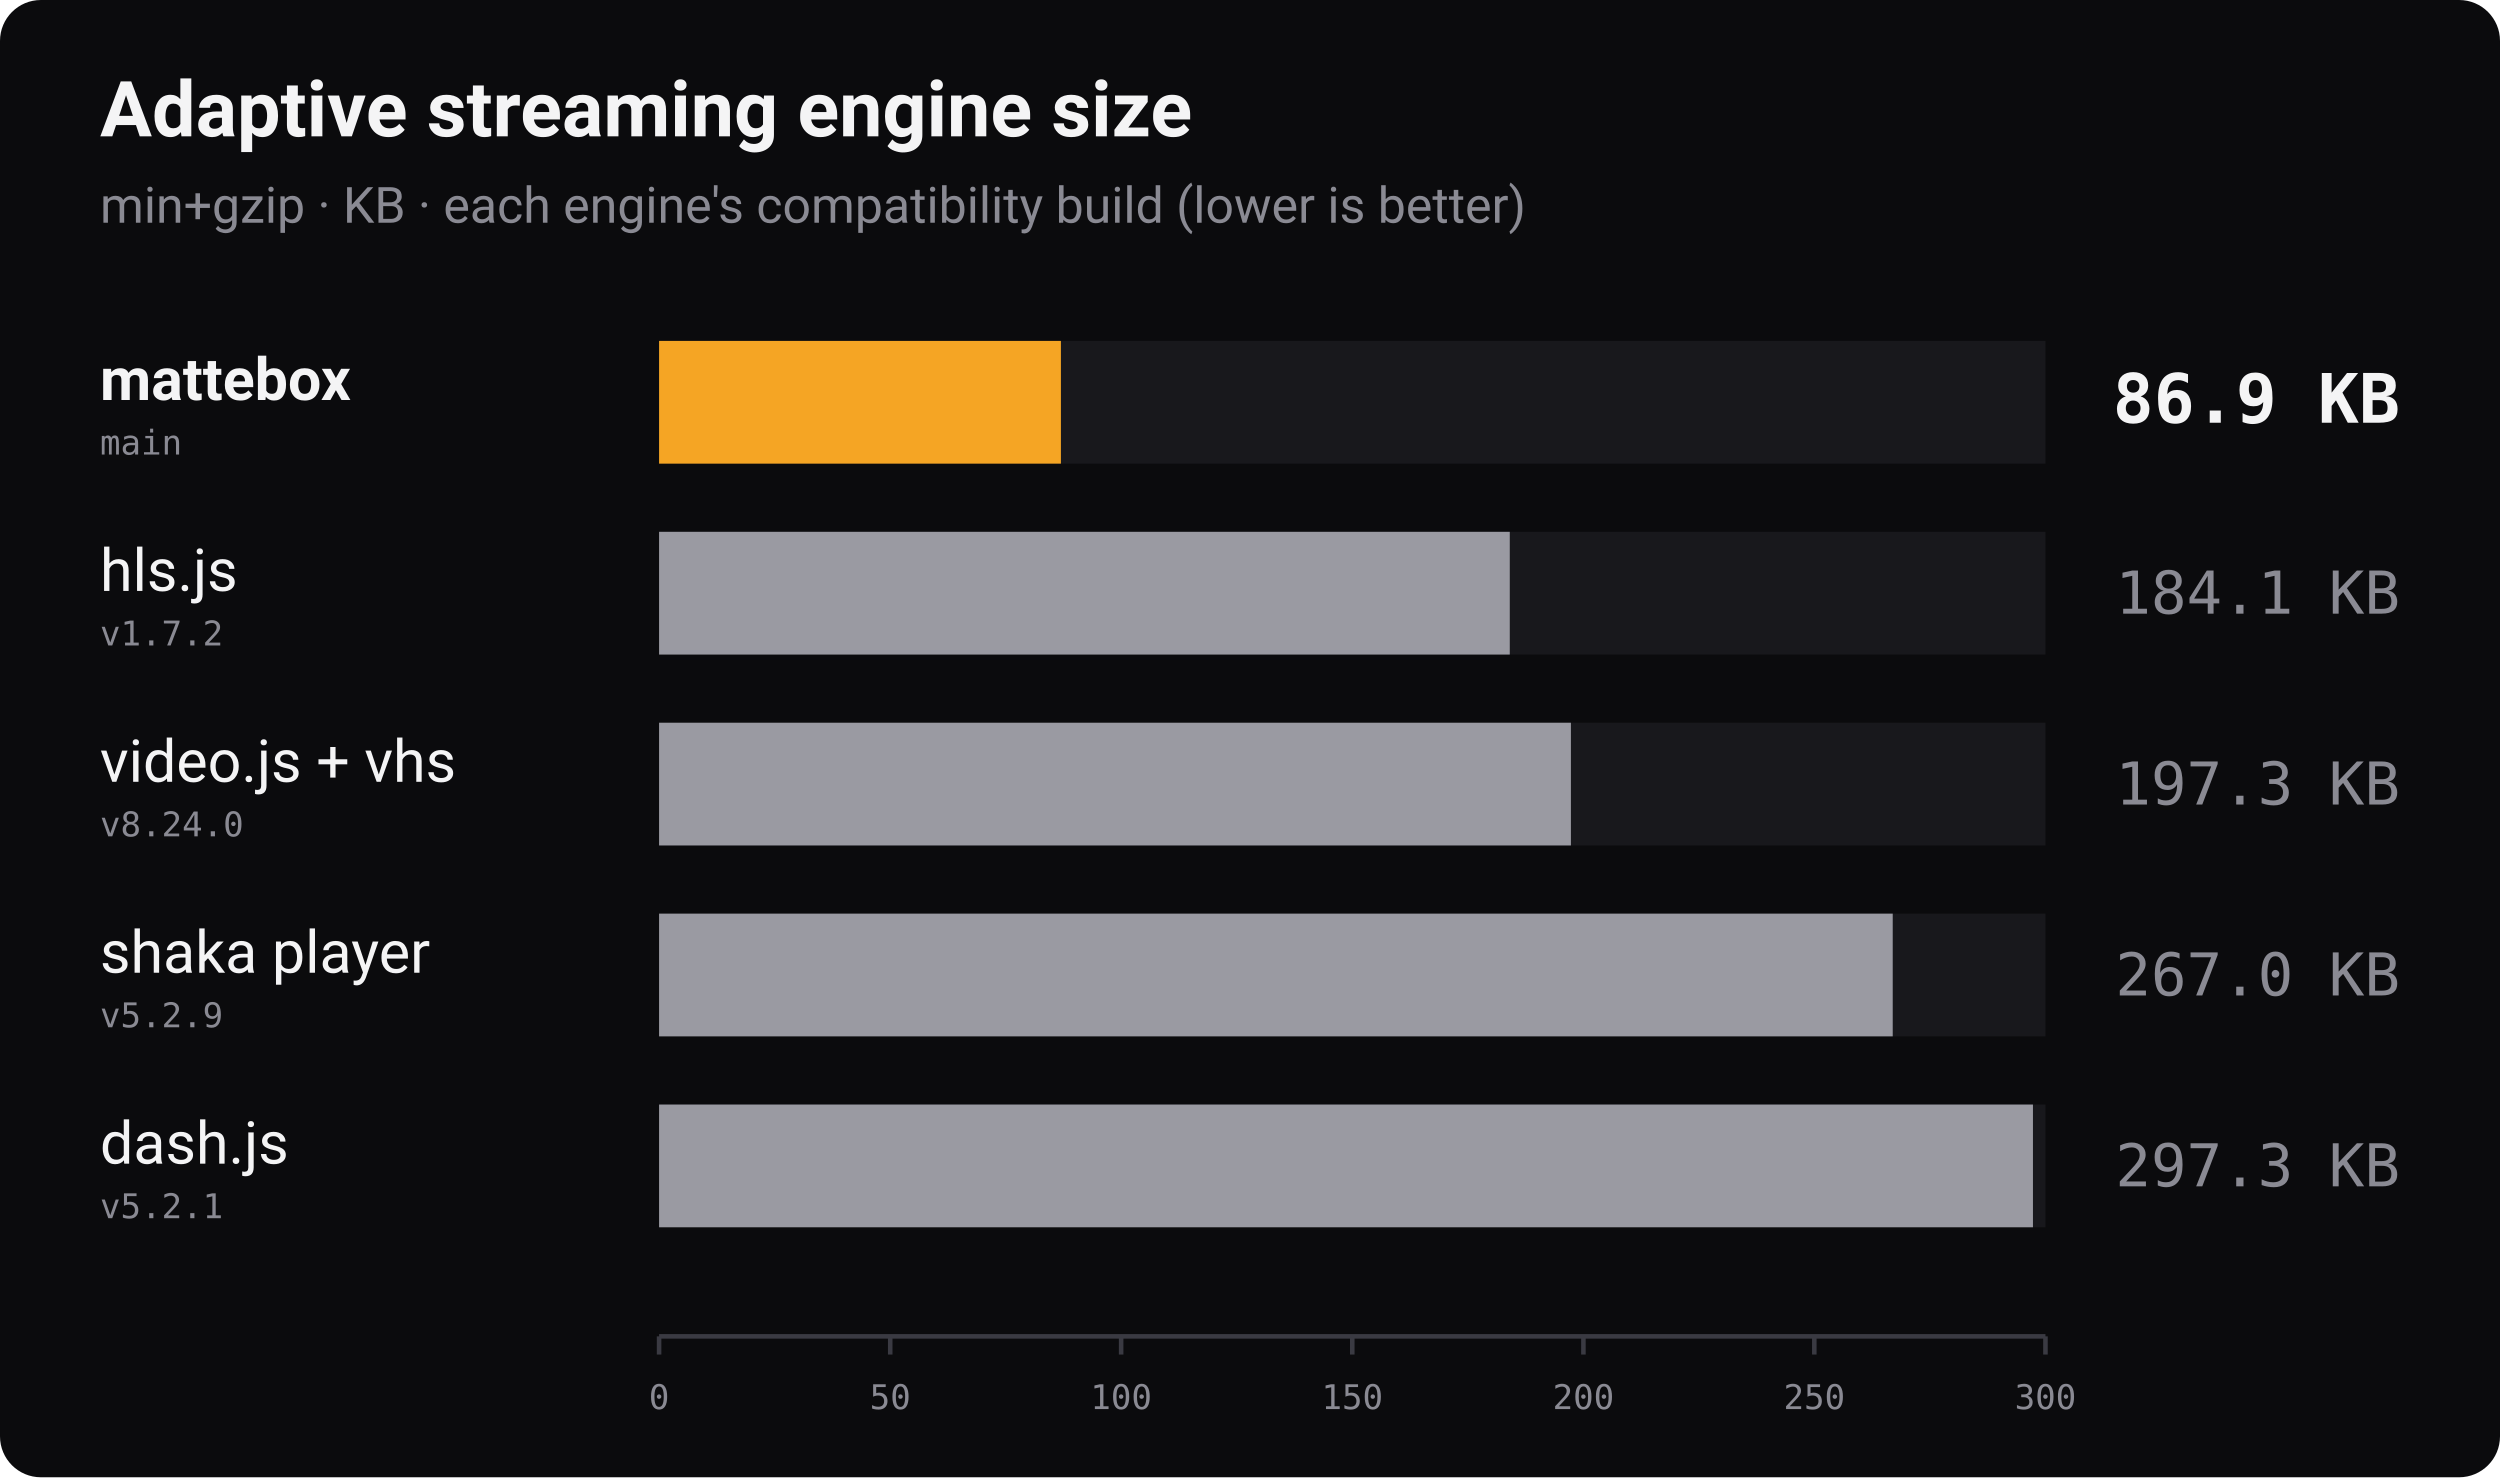
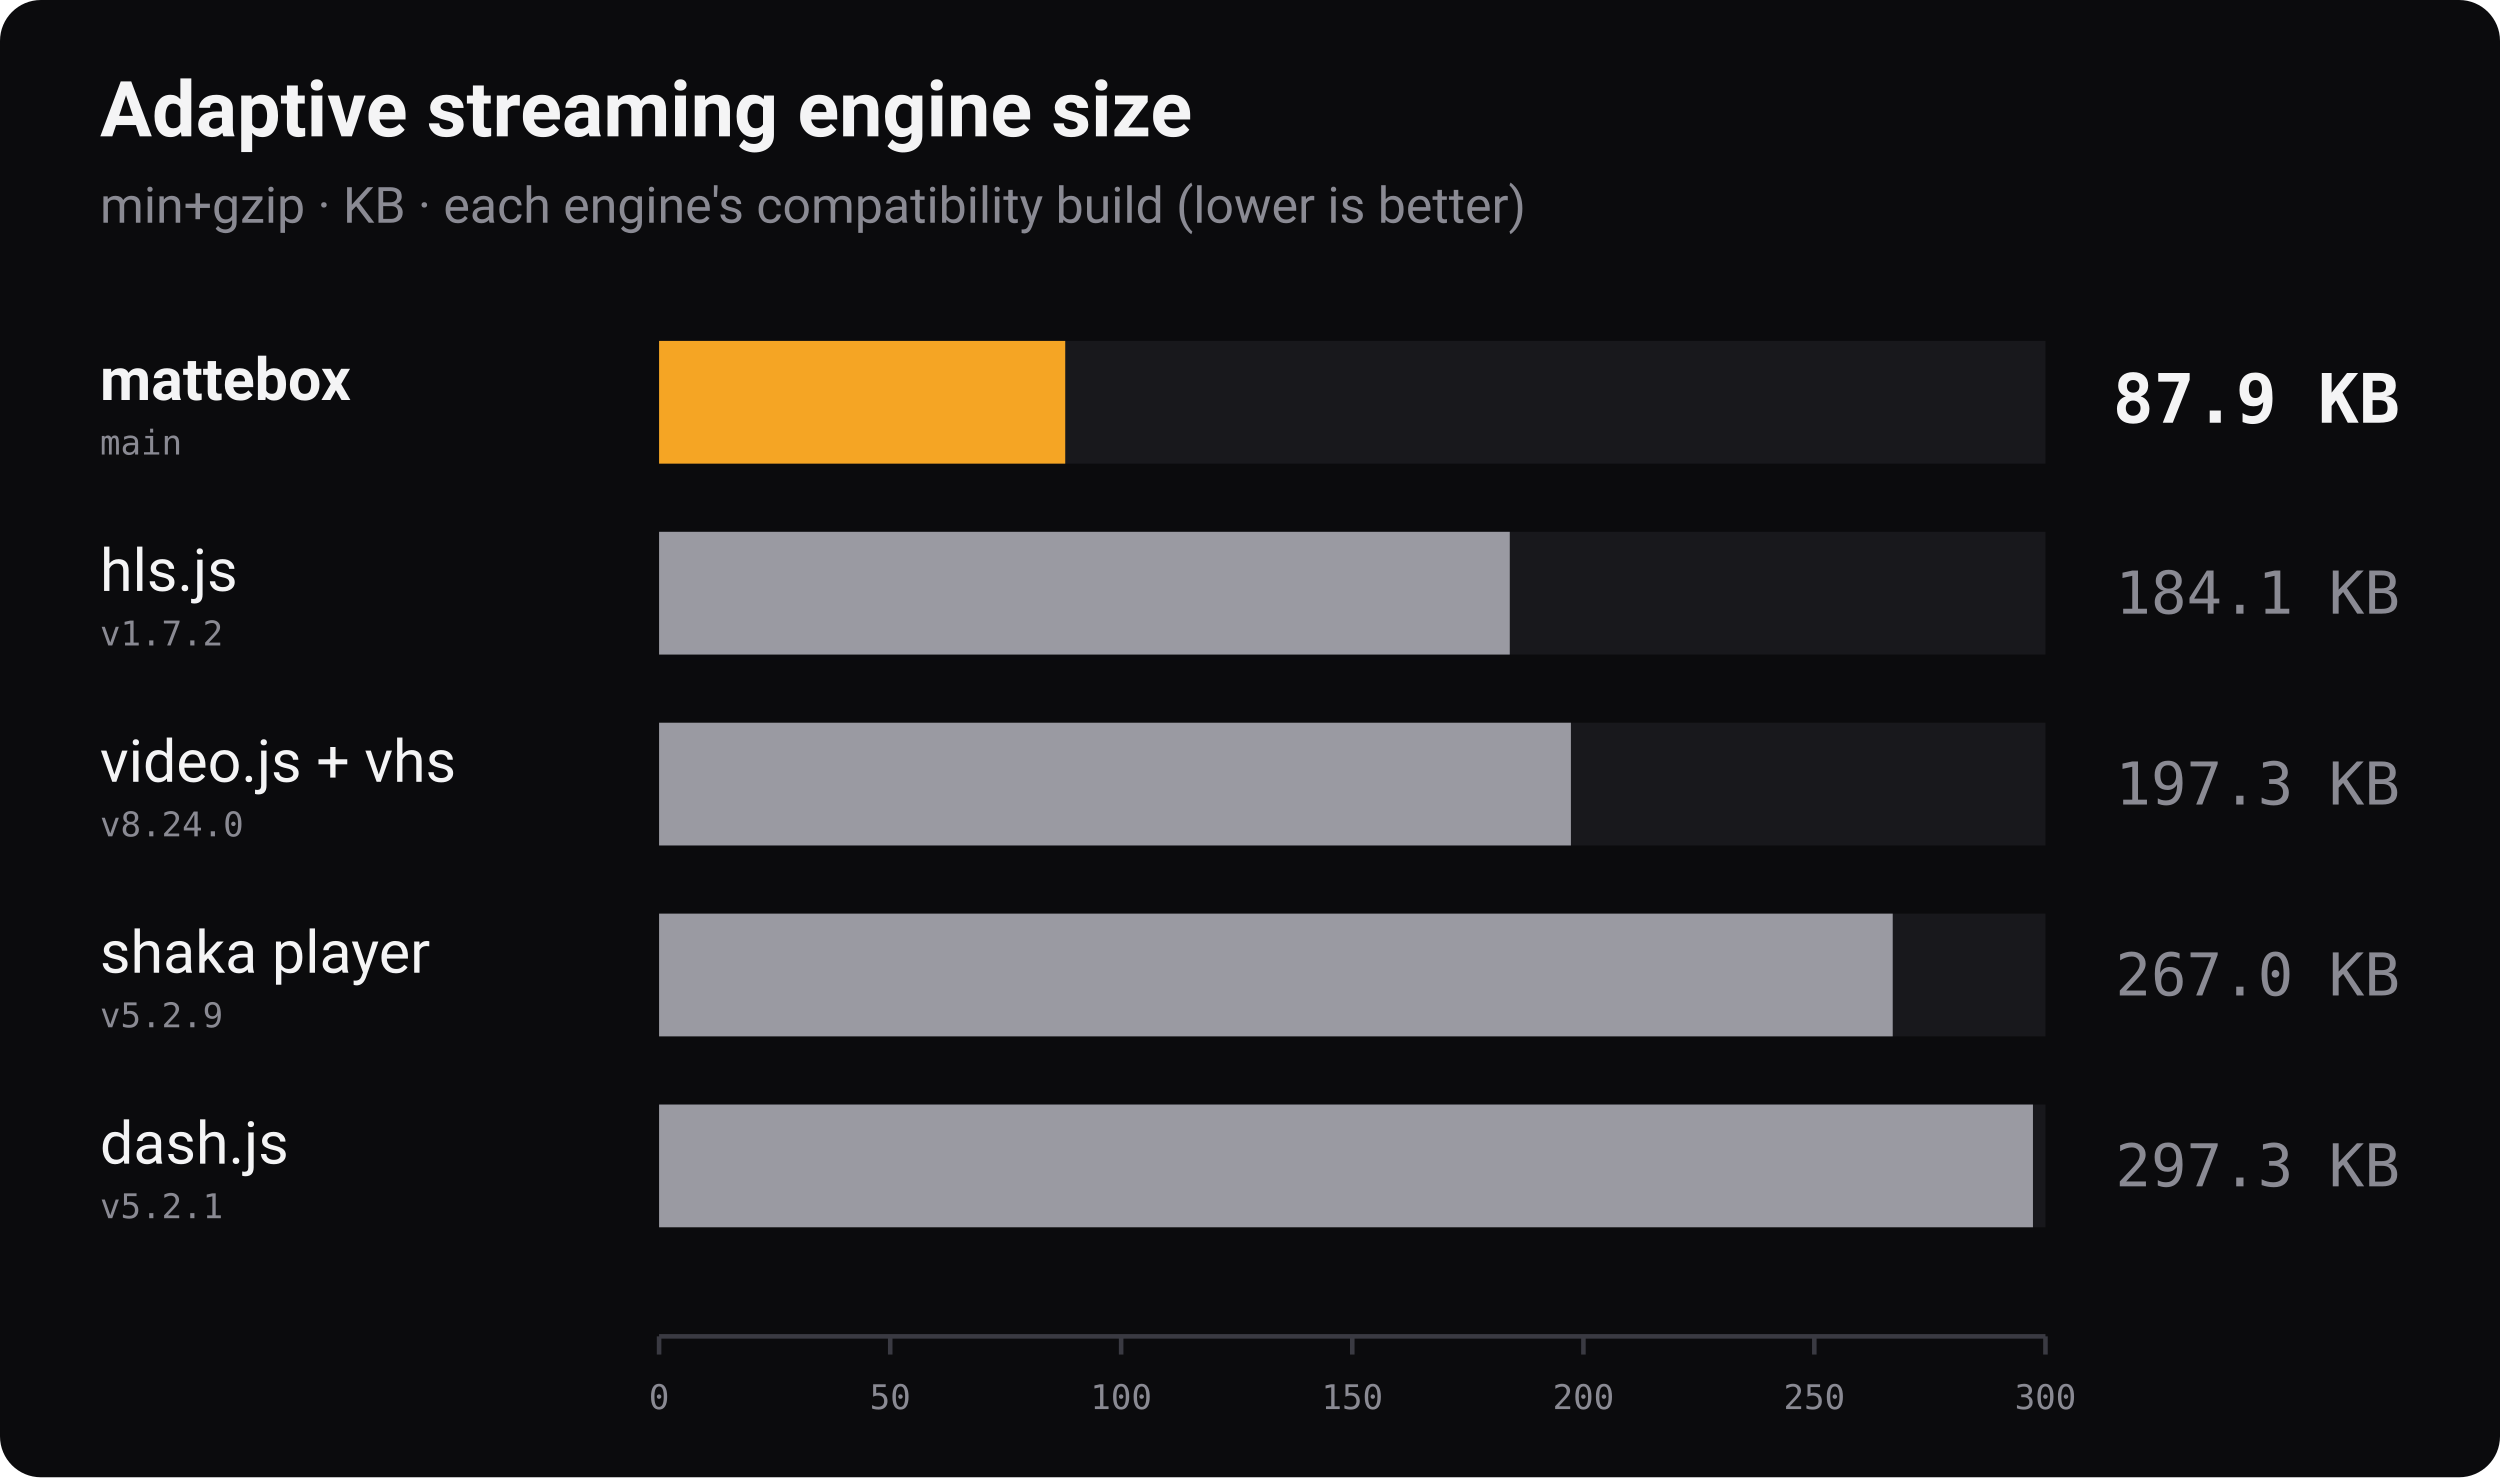
<svg xmlns="http://www.w3.org/2000/svg" width="1100" height="650" viewBox="0 0 1100 650" role="img" aria-label="Bundle size of adaptive streaming players, min+gzip, lower is better">
  <rect width="1100" height="650" rx="18" fill="#0b0b0d" />
  <text x="44" y="60" font-family="-apple-system, 'Segoe UI', Roboto, Helvetica, Arial, sans-serif" font-size="34" font-weight="700" fill="#f4f4f5">Adaptive streaming engine size</text>
  <text x="44" y="98" font-family="-apple-system, 'Segoe UI', Roboto, Helvetica, Arial, sans-serif" font-size="22" fill="#8a8a93">min+gzip · KB · each engine's compatibility build (lower is better)</text>
  <text x="44" y="176" font-family="-apple-system, 'Segoe UI', Roboto, Helvetica, Arial, sans-serif" font-size="26" font-weight="700" fill="#f4f4f5">mattebox</text>
  <text x="44" y="200" font-family="ui-monospace, 'SF Mono', Menlo, Consolas, monospace" font-size="15" fill="#8a8a93">main</text>
  <rect x="290" y="150" width="610" height="54" fill="#18181c" />
-   <rect x="290" y="150" width="176.8" height="54" fill="#f5a524" />
-   <text x="1056" y="186" text-anchor="end" font-family="ui-monospace, 'SF Mono', Menlo, Consolas, monospace" font-size="30" font-weight="700" fill="#f4f4f5">86.9 KB</text>
+   <rect x="290" y="150" width="178.7" height="54" fill="#f5a524" />
+   <text x="1056" y="186" text-anchor="end" font-family="ui-monospace, 'SF Mono', Menlo, Consolas, monospace" font-size="30" font-weight="700" fill="#f4f4f5">87.9 KB</text>
  <text x="44" y="260" font-family="-apple-system, 'Segoe UI', Roboto, Helvetica, Arial, sans-serif" font-size="26" font-weight="400" fill="#f4f4f5">hls.js</text>
  <text x="44" y="284" font-family="ui-monospace, 'SF Mono', Menlo, Consolas, monospace" font-size="15" fill="#8a8a93">v1.7.2</text>
  <rect x="290" y="234" width="610" height="54" fill="#18181c" />
  <rect x="290" y="234" width="374.3" height="54" fill="#9a9aa2" />
  <text x="1056" y="270" text-anchor="end" font-family="ui-monospace, 'SF Mono', Menlo, Consolas, monospace" font-size="26" font-weight="400" fill="#8a8a93">184.1 KB</text>
  <text x="44" y="344" font-family="-apple-system, 'Segoe UI', Roboto, Helvetica, Arial, sans-serif" font-size="26" font-weight="400" fill="#f4f4f5">video.js + vhs</text>
  <text x="44" y="368" font-family="ui-monospace, 'SF Mono', Menlo, Consolas, monospace" font-size="15" fill="#8a8a93">v8.24.0</text>
  <rect x="290" y="318" width="610" height="54" fill="#18181c" />
  <rect x="290" y="318" width="401.2" height="54" fill="#9a9aa2" />
  <text x="1056" y="354" text-anchor="end" font-family="ui-monospace, 'SF Mono', Menlo, Consolas, monospace" font-size="26" font-weight="400" fill="#8a8a93">197.3 KB</text>
  <text x="44" y="428" font-family="-apple-system, 'Segoe UI', Roboto, Helvetica, Arial, sans-serif" font-size="26" font-weight="400" fill="#f4f4f5">shaka player</text>
  <text x="44" y="452" font-family="ui-monospace, 'SF Mono', Menlo, Consolas, monospace" font-size="15" fill="#8a8a93">v5.2.9</text>
  <rect x="290" y="402" width="610" height="54" fill="#18181c" />
  <rect x="290" y="402" width="542.8" height="54" fill="#9a9aa2" />
  <text x="1056" y="438" text-anchor="end" font-family="ui-monospace, 'SF Mono', Menlo, Consolas, monospace" font-size="26" font-weight="400" fill="#8a8a93">267.0 KB</text>
  <text x="44" y="512" font-family="-apple-system, 'Segoe UI', Roboto, Helvetica, Arial, sans-serif" font-size="26" font-weight="400" fill="#f4f4f5">dash.js</text>
  <text x="44" y="536" font-family="ui-monospace, 'SF Mono', Menlo, Consolas, monospace" font-size="15" fill="#8a8a93">v5.2.1</text>
  <rect x="290" y="486" width="610" height="54" fill="#18181c" />
  <rect x="290" y="486" width="604.5" height="54" fill="#9a9aa2" />
  <text x="1056" y="522" text-anchor="end" font-family="ui-monospace, 'SF Mono', Menlo, Consolas, monospace" font-size="26" font-weight="400" fill="#8a8a93">297.3 KB</text>
  <line x1="290" y1="588" x2="900" y2="588" stroke="#3a3a42" stroke-width="2" />
  <line x1="290.0" y1="588" x2="290.0" y2="596" stroke="#3a3a42" stroke-width="2" />
  <text x="290.0" y="620" text-anchor="middle" font-family="ui-monospace, 'SF Mono', Menlo, Consolas, monospace" font-size="15" fill="#8a8a93">0</text>
  <line x1="391.7" y1="588" x2="391.7" y2="596" stroke="#3a3a42" stroke-width="2" />
  <text x="391.7" y="620" text-anchor="middle" font-family="ui-monospace, 'SF Mono', Menlo, Consolas, monospace" font-size="15" fill="#8a8a93">50</text>
  <line x1="493.3" y1="588" x2="493.3" y2="596" stroke="#3a3a42" stroke-width="2" />
  <text x="493.3" y="620" text-anchor="middle" font-family="ui-monospace, 'SF Mono', Menlo, Consolas, monospace" font-size="15" fill="#8a8a93">100</text>
  <line x1="595.0" y1="588" x2="595.0" y2="596" stroke="#3a3a42" stroke-width="2" />
  <text x="595.0" y="620" text-anchor="middle" font-family="ui-monospace, 'SF Mono', Menlo, Consolas, monospace" font-size="15" fill="#8a8a93">150</text>
  <line x1="696.7" y1="588" x2="696.7" y2="596" stroke="#3a3a42" stroke-width="2" />
  <text x="696.7" y="620" text-anchor="middle" font-family="ui-monospace, 'SF Mono', Menlo, Consolas, monospace" font-size="15" fill="#8a8a93">200</text>
  <line x1="798.3" y1="588" x2="798.3" y2="596" stroke="#3a3a42" stroke-width="2" />
  <text x="798.3" y="620" text-anchor="middle" font-family="ui-monospace, 'SF Mono', Menlo, Consolas, monospace" font-size="15" fill="#8a8a93">250</text>
  <line x1="900.0" y1="588" x2="900.0" y2="596" stroke="#3a3a42" stroke-width="2" />
  <text x="900.0" y="620" text-anchor="middle" font-family="ui-monospace, 'SF Mono', Menlo, Consolas, monospace" font-size="15" fill="#8a8a93">300</text>
</svg>
